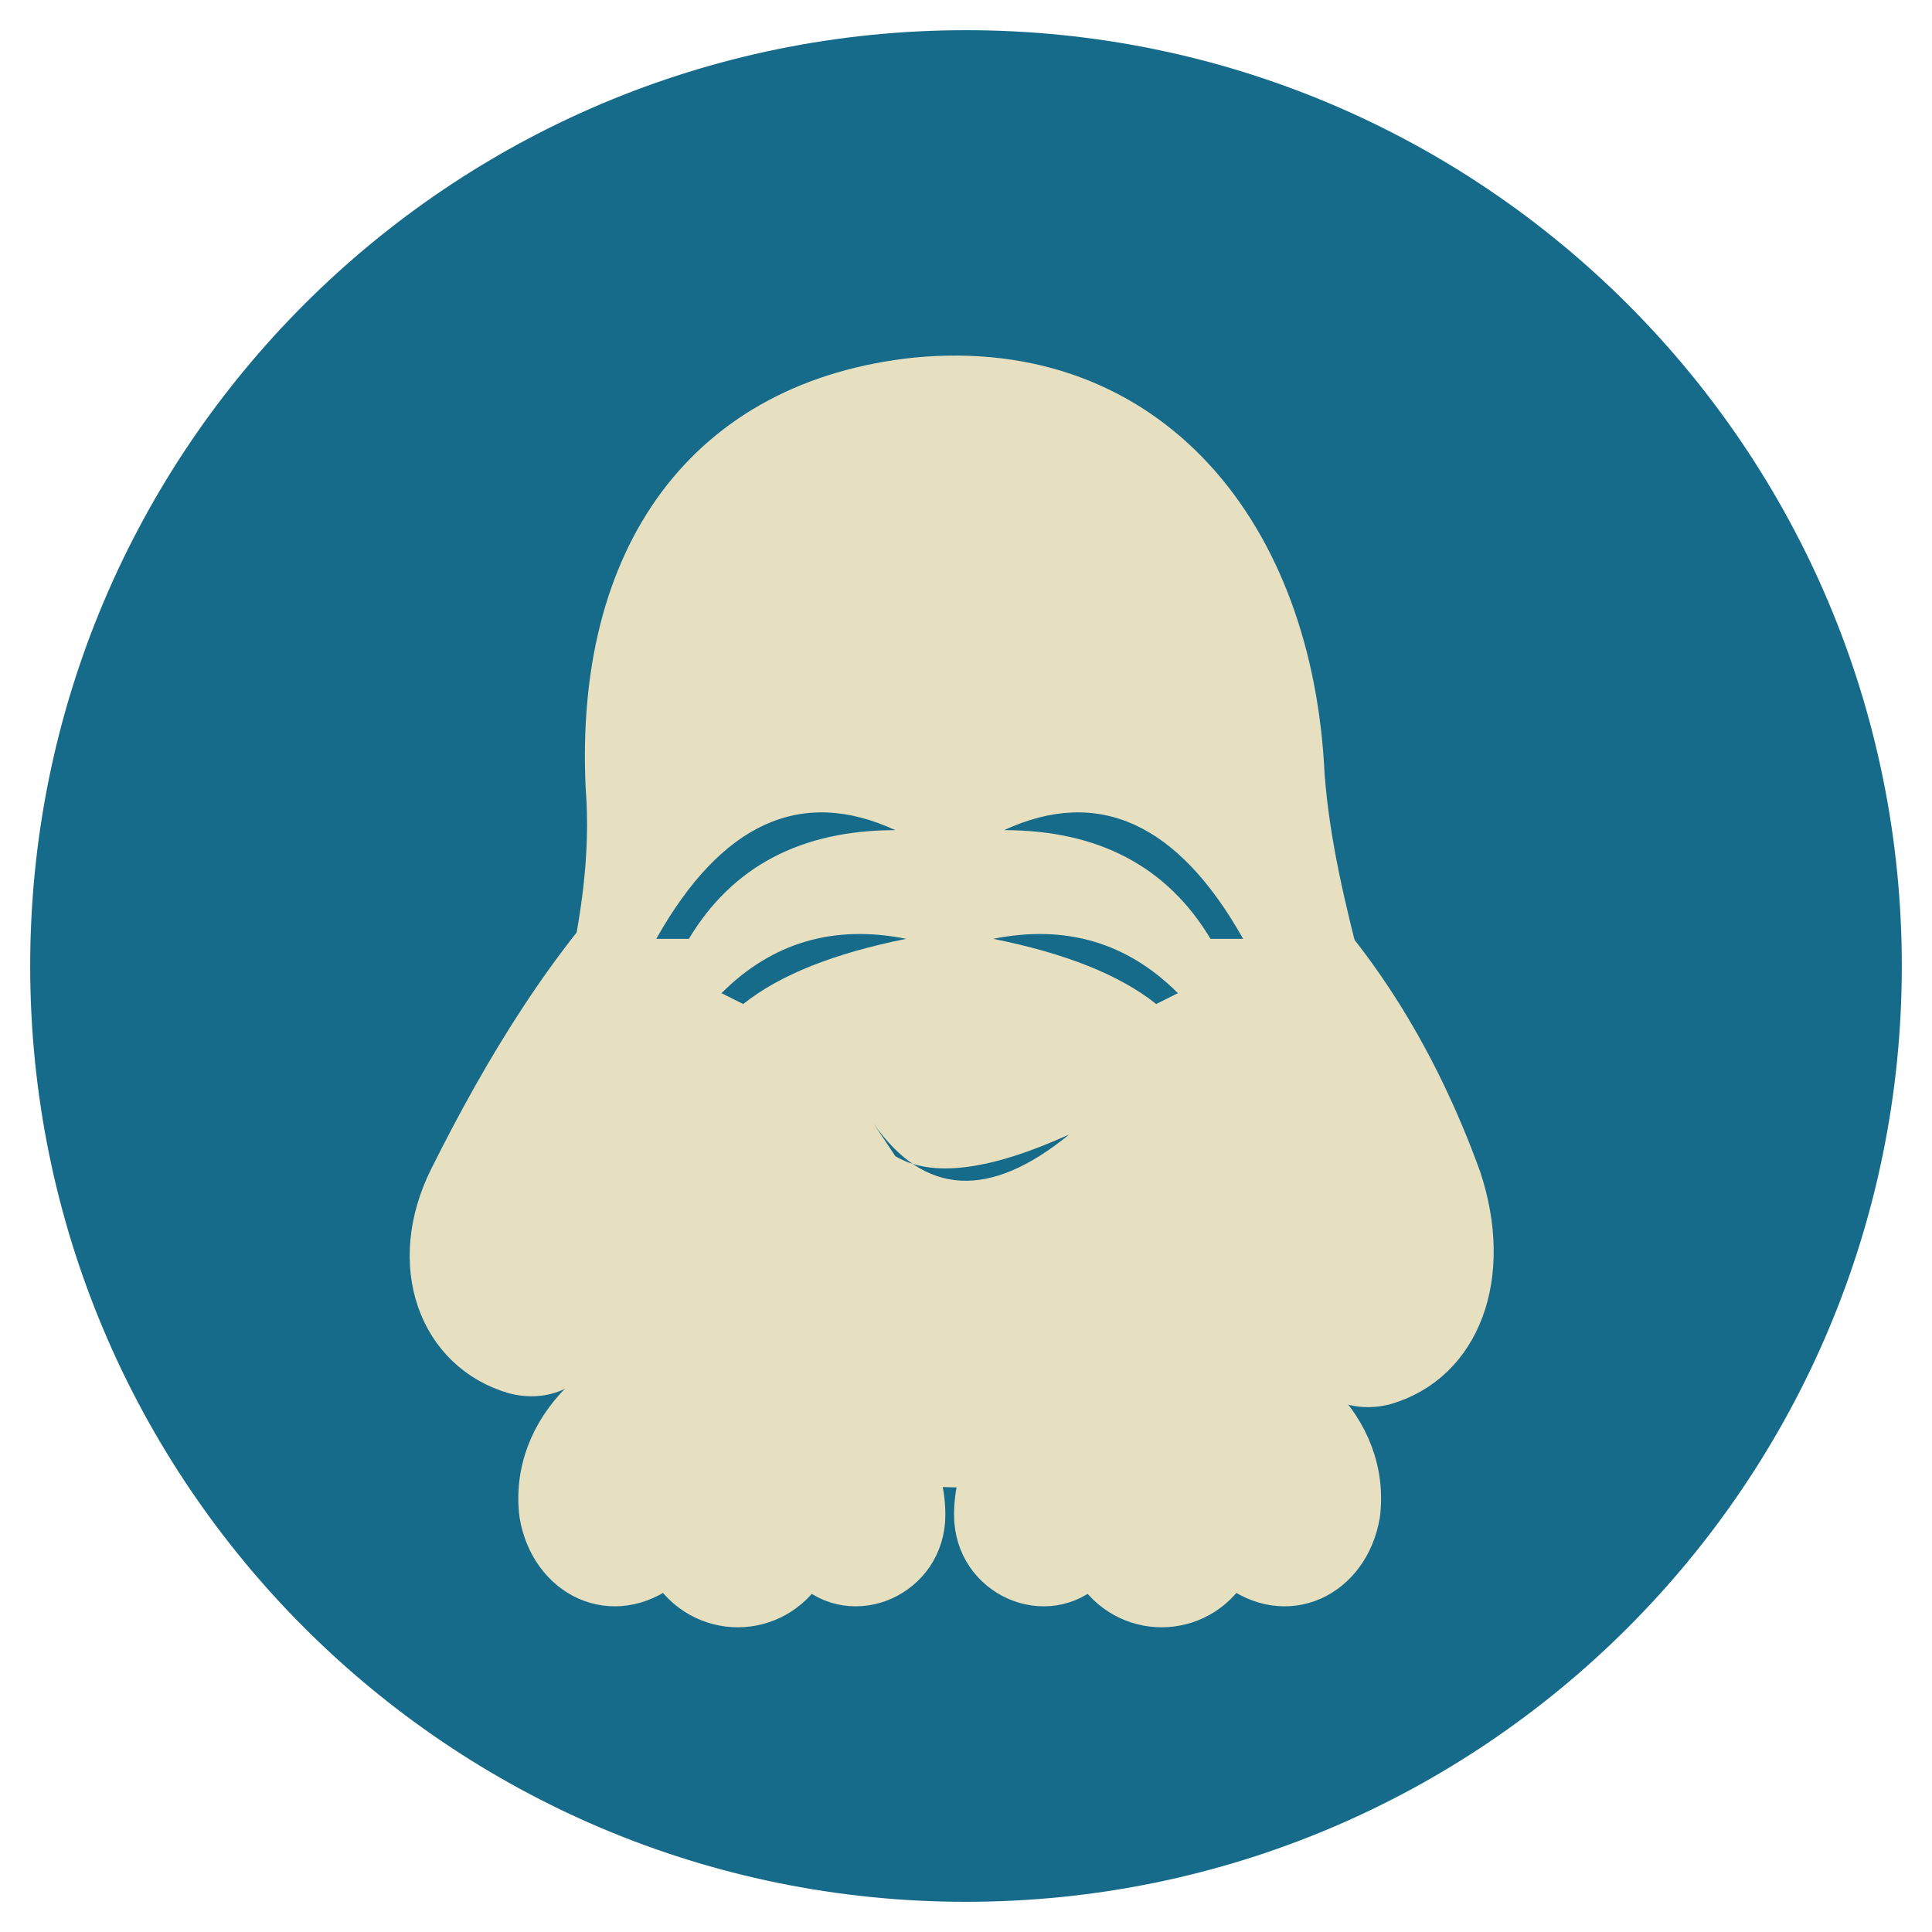
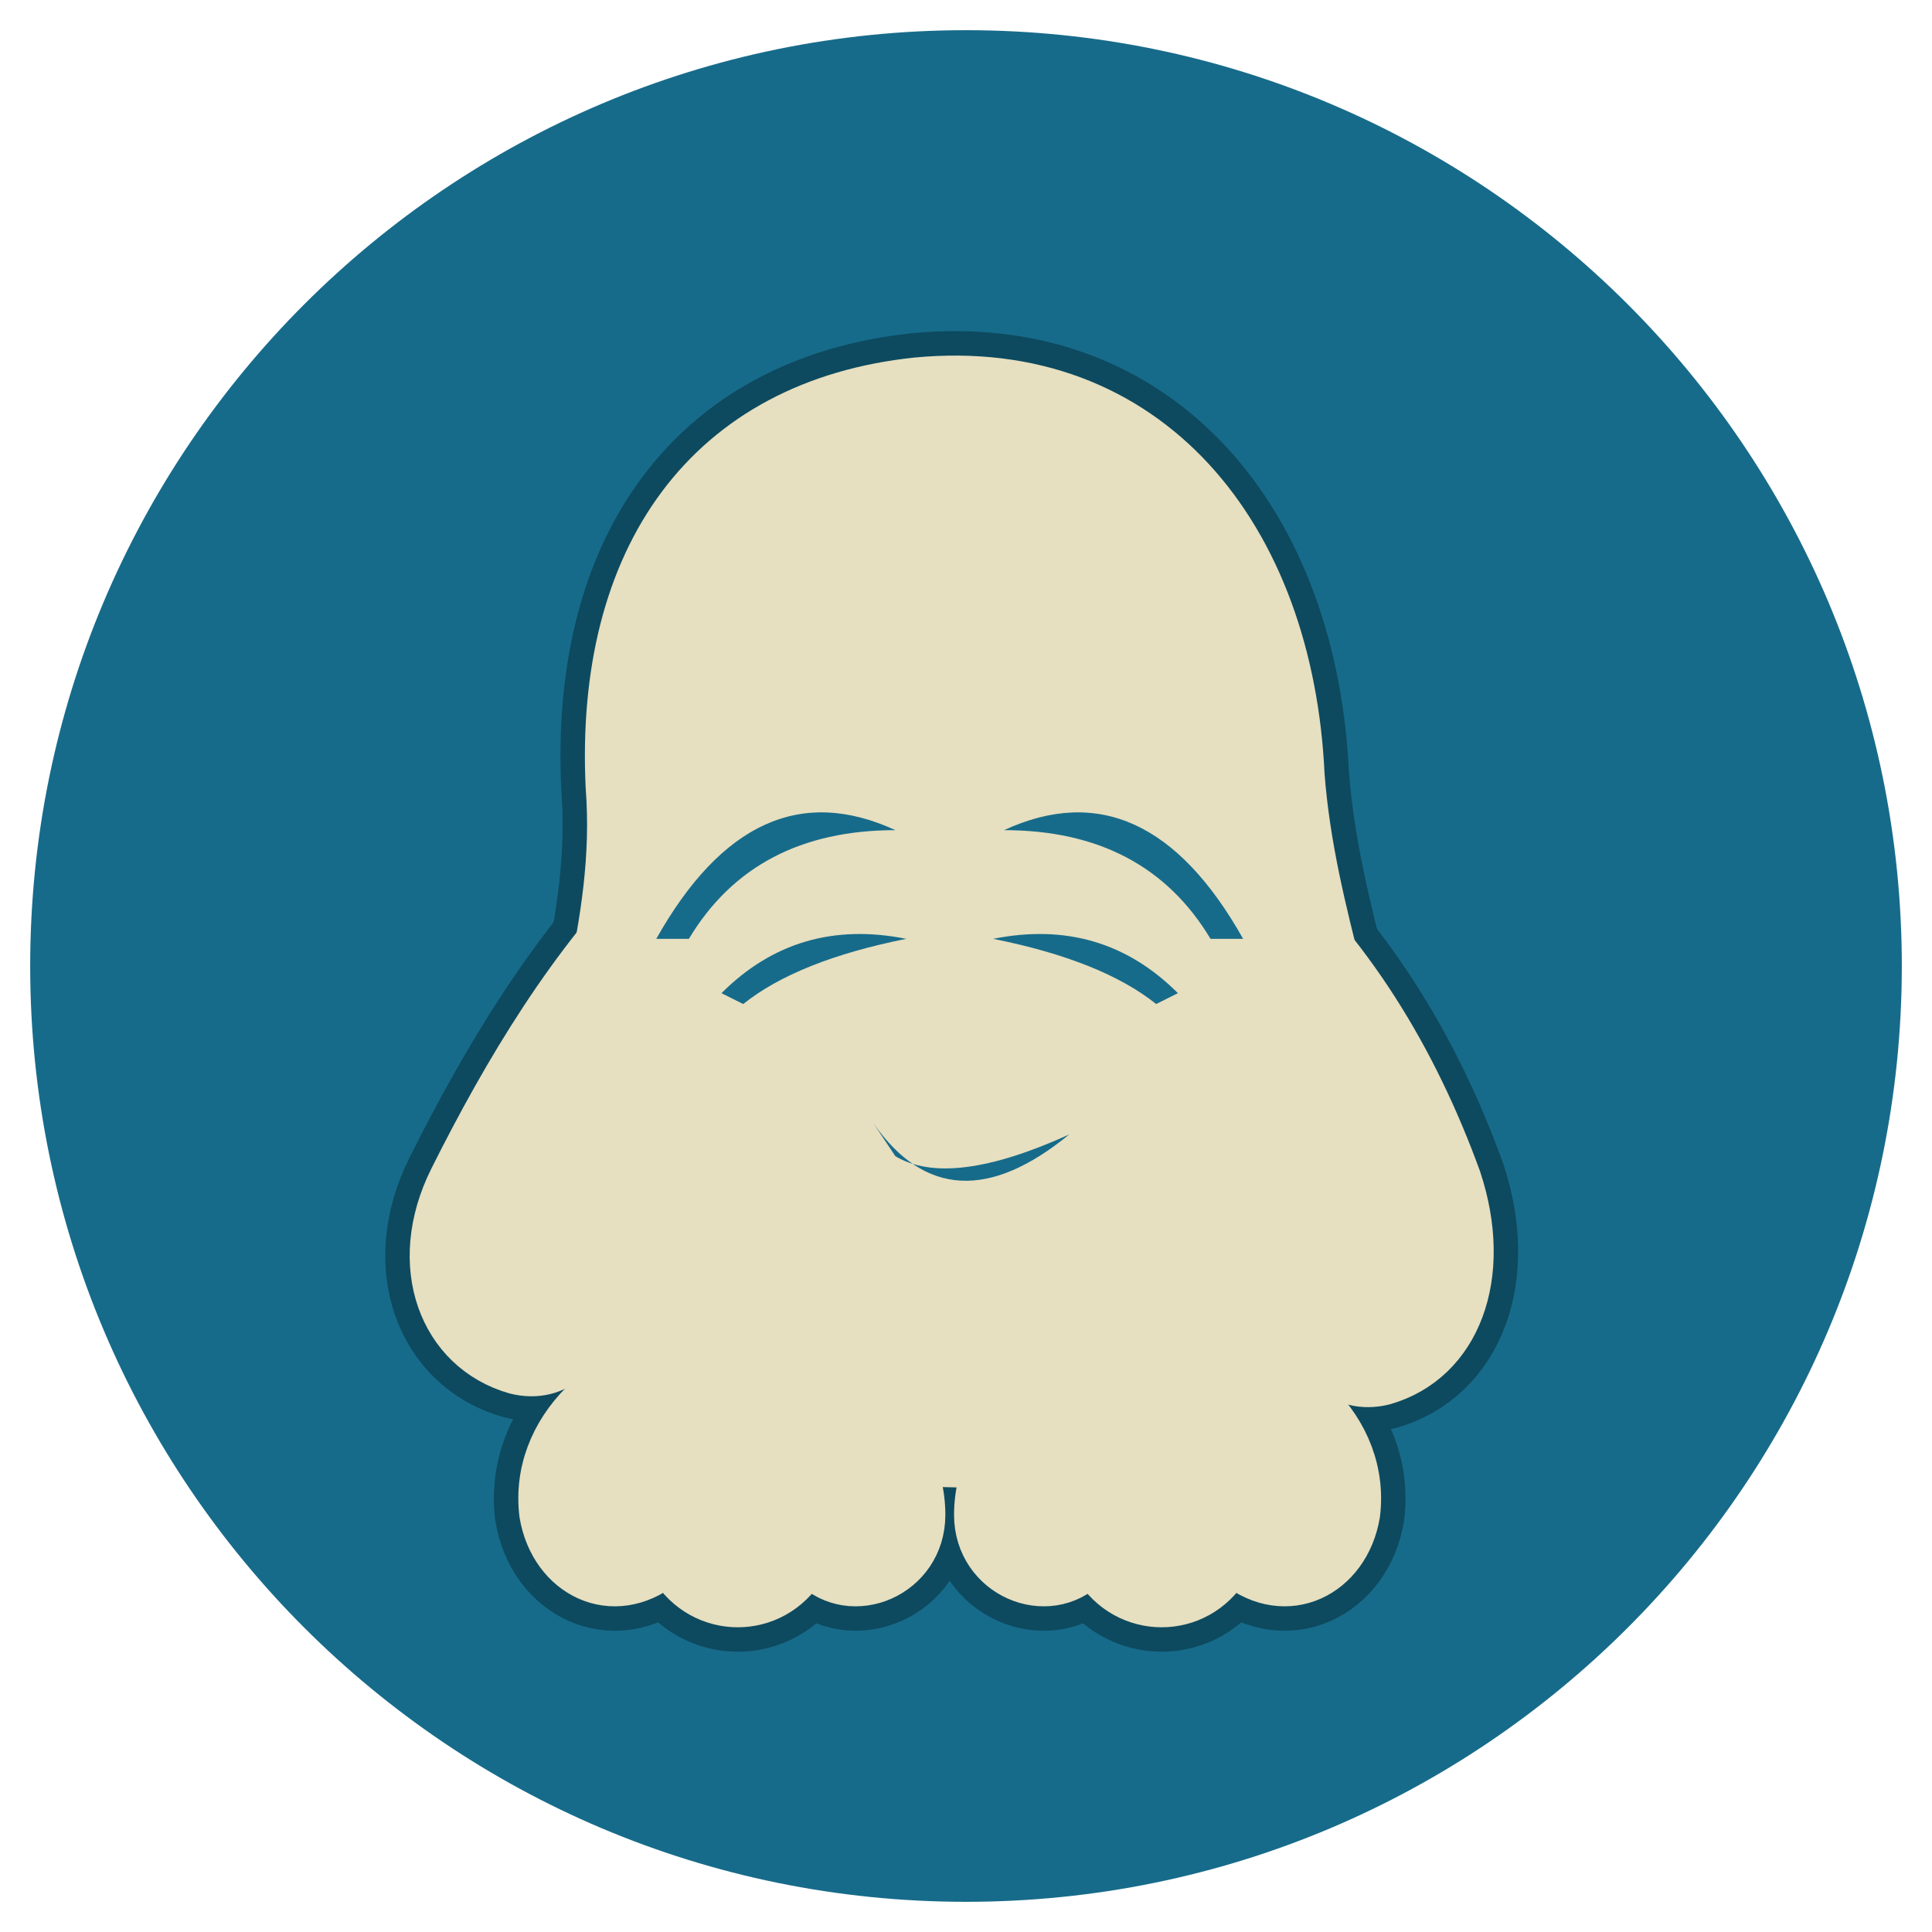
<svg xmlns="http://www.w3.org/2000/svg" viewBox="0 0 128 128" role="img" aria-labelledby="title desc">
+   <defs>
+     <path id="foot-l" d="M42 98c-10 1-17 8-16 16 1 6 7 9 12 5 3 5 10 5 13 0 4 4 11 1 11-5 0-8-8-16-20-16Z" />
+     <path id="foot-r" d="M86 98c10 1 17 8 16 16-1 6-7 9-12 5-3 5-10 5-13 0-4 4-11 1-11-5 0-8 8-16 20-16Z" />
+     <path id="torso" d="M61 10              C82 8 95 24 96 46              C97 59 102 70 103 82              C105 94 98 102 87 106              C75 110 58 110 45 106              C33 103 26 95 28 83              C29 71 34 60 33 47              C32 26 42 12 61 10Z" />
+     <path id="arm-l" d="M37 55c-8 8-14 18-19 28-4 8-1 16 6 18 4 1 7-2 7-6 1 5 6 6 9 2 2 4 7 2 8-2 2-8-3-28-11-40Z" />
+     <path id="arm-r" d="M92 54c9 8 15 18 19 29 3 9 0 17-7 19-4 1-7-2-6-6-2 5-7 5-10 1-3 4-8 2-9-2-2-9 5-29 13-41Z" />
+   </defs>
  <circle cx="64" cy="64" r="62" fill="#176b8a" />
-   <g transform="translate(64,64) scale(0.72) translate(-65.5,-63.5)" fill="#e6dfc0" stroke="#e6dfc0" stroke-linejoin="round" stroke-linecap="round">
-     <g stroke-width="3.2">
-       <path d="M42 98c-10 1-17 8-16 16 1 6 7 9 12 5 3 5 10 5 13 0 4 4 11 1 11-5 0-8-8-16-20-16Z" />
-       <path d="M86 98c10 1 17 8 16 16-1 6-7 9-12 5-3 5-10 5-13 0-4 4-11 1-11-5 0-8 8-16 20-16Z" />
+   <g transform="translate(64,64) scale(0.72) translate(-65.5,-63.5)" stroke-linejoin="round" stroke-linecap="round">
+     <g fill="#0d4a5f" stroke="#0d4a5f">
+       <use href="#foot-l" stroke-width="7.7" />
+       <use href="#foot-r" stroke-width="7.7" />
+       <use href="#torso" stroke-width="9.5" />
+       <use href="#arm-l" stroke-width="8.3" />
+       <use href="#arm-r" stroke-width="8.3" />
    </g>
-     <path d="M61 10              C82 8 95 24 96 46              C97 59 102 70 103 82              C105 94 98 102 87 106              C75 110 58 110 45 106              C33 103 26 95 28 83              C29 71 34 60 33 47              C32 26 42 12 61 10Z" stroke-width="5" />
-     <g stroke-width="3.8">
-       <path d="M37 55c-8 8-14 18-19 28-4 8-1 16 6 18 4 1 7-2 7-6 1 5 6 6 9 2 2 4 7 2 8-2 2-8-3-28-11-40Z" />
-       <path d="M92 54c9 8 15 18 19 29 3 9 0 17-7 19-4 1-7-2-6-6-2 5-7 5-10 1-3 4-8 2-9-2-2-9 5-29 13-41Z" />
+     <g fill="#e6dfc0" stroke="#e6dfc0">
+       <use href="#foot-l" stroke-width="3.2" />
+       <use href="#foot-r" stroke-width="3.2" />
+       <use href="#torso" stroke-width="5" />
+       <use href="#arm-l" stroke-width="3.8" />
+       <use href="#arm-r" stroke-width="3.8" />
    </g>
    <g fill="#176b8a" stroke="none">
      <path d="M37 61 Q46 45 59 51 Q46 51 40 61 Z" />
      <path d="M43 66 Q50 59 60 61 Q50 63 45 67 Z" />
      <path d="M91 61 Q82 45 69 51 Q82 51 88 61 Z" />
      <path d="M85 66 Q78 59 68 61 Q78 63 83 67 Z" />
      <path d="M57 78 Q64 88 75 79 Q64 84 59 81 Z" />
    </g>
  </g>
</svg>
